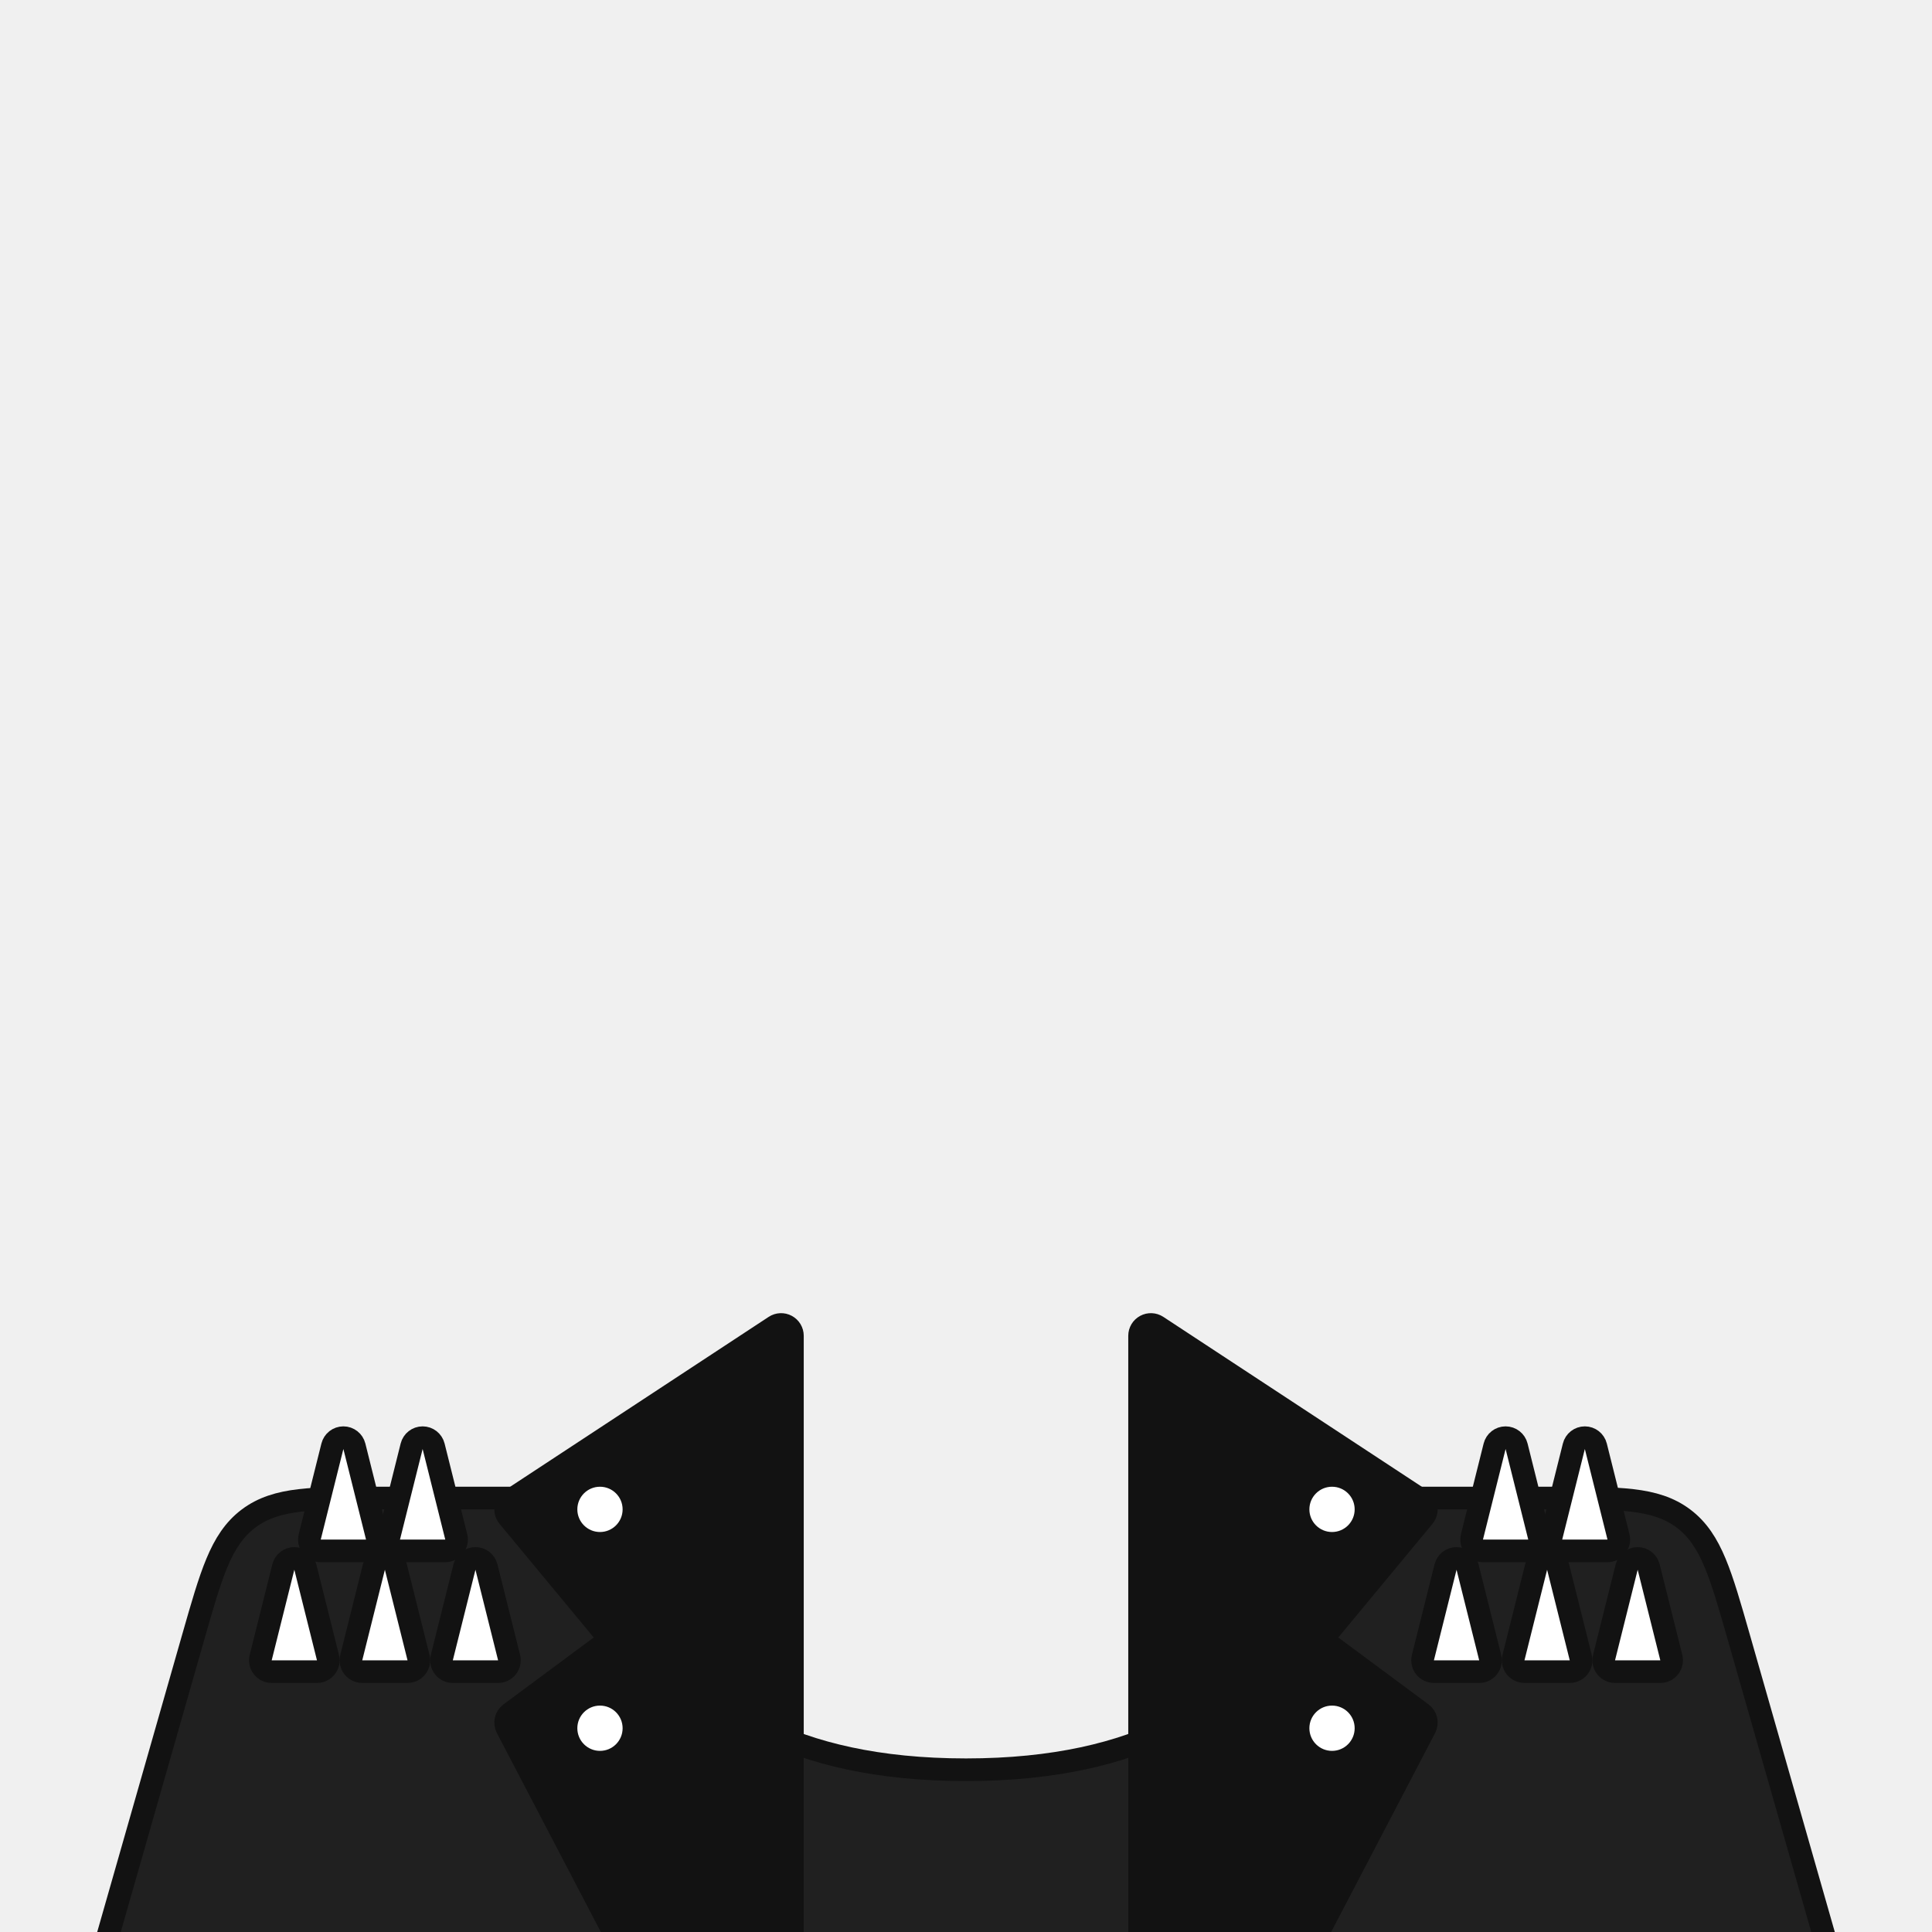
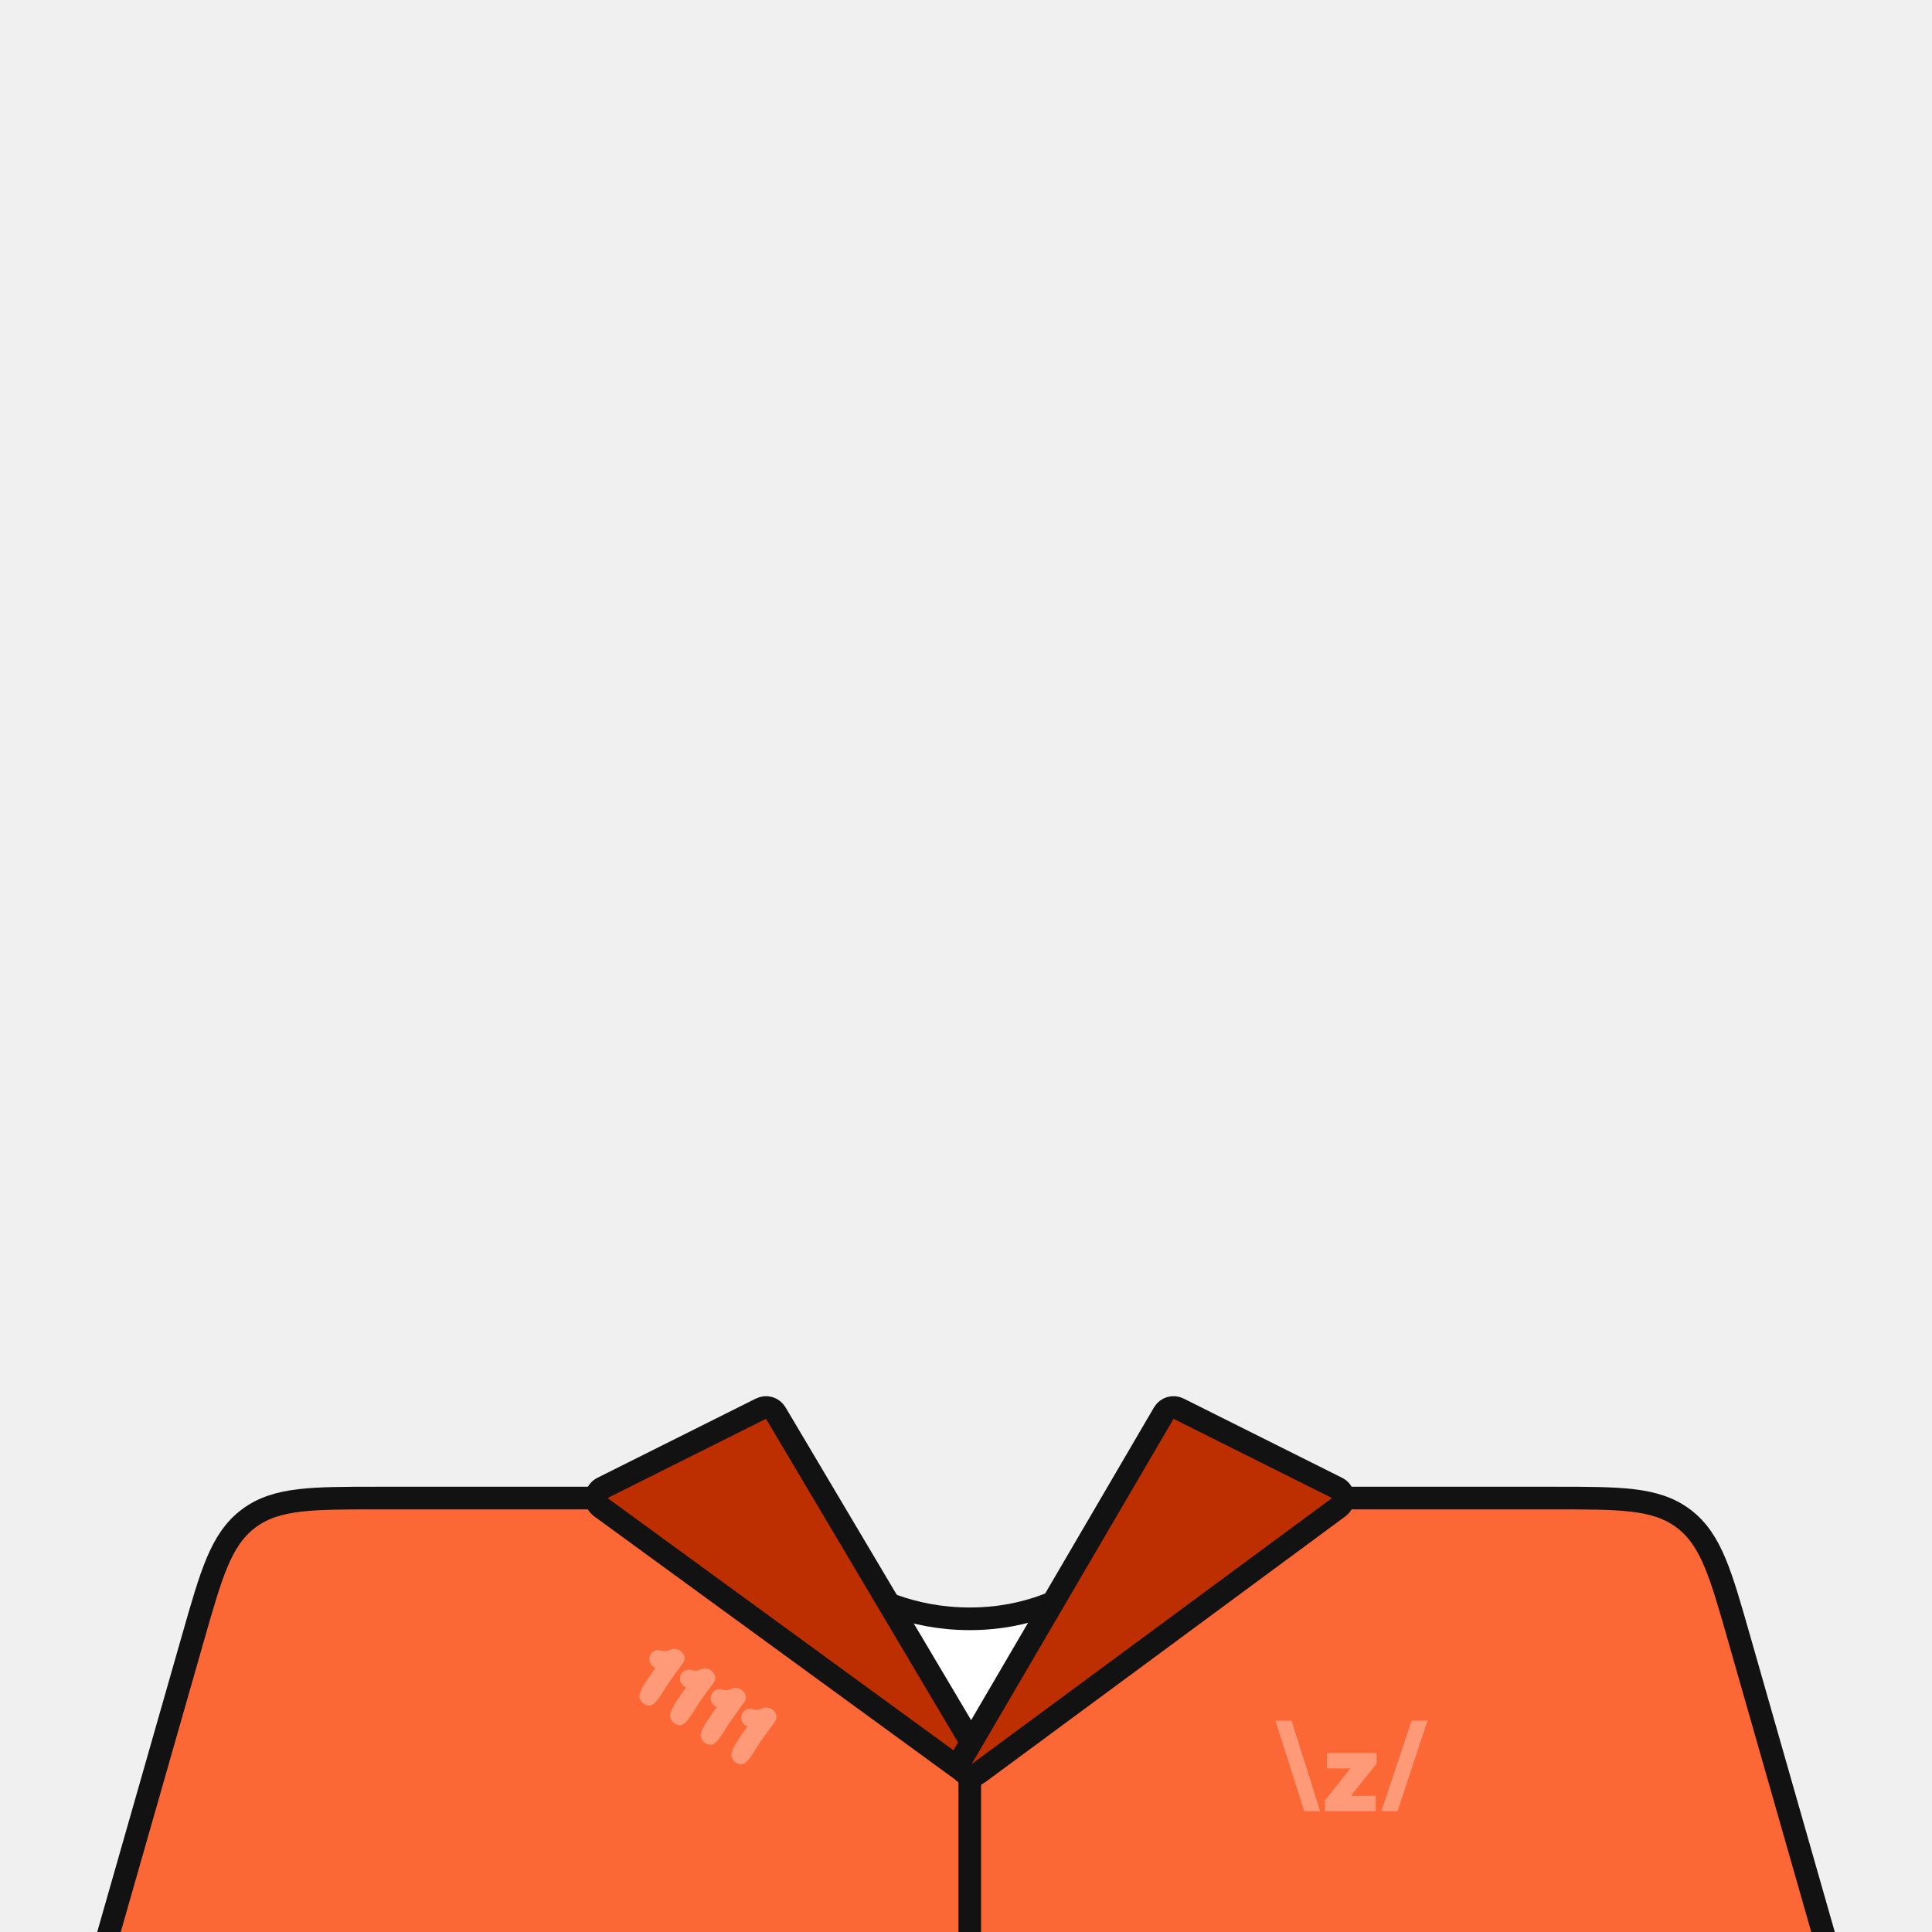
<svg xmlns="http://www.w3.org/2000/svg" width="512" height="512" viewBox="0 0 512 512" fill="none">
-   <g clip-path="url(#clip0_1672_4321)">
-     <path d="M163 399.997V399.995V397H160H100.206L100.012 397C91.463 397 84.784 397 79.45 397.625C73.998 398.265 69.633 399.586 65.844 402.445C62.055 405.303 59.585 409.136 57.472 414.203C55.406 419.16 53.571 425.583 51.222 433.803L51.169 433.989L29.115 511.176L28.023 515H32H480H483.977L482.885 511.176L460.831 433.989L460.778 433.801C458.429 425.582 456.594 419.159 454.528 414.203C452.415 409.136 449.945 405.303 446.156 402.445C442.367 399.586 438.002 398.265 432.55 397.625C427.217 397 420.537 397 411.988 397L411.794 397H352H349V399.995V399.997V399.997V400L349 400.02C349 400.044 348.999 400.085 348.998 400.142C348.995 400.256 348.99 400.435 348.98 400.675C348.958 401.156 348.915 401.878 348.826 402.809C348.649 404.672 348.291 407.361 347.572 410.599C346.131 417.084 343.25 425.717 337.504 434.336C326.128 451.399 303.126 469 256 469C208.874 469 185.872 451.399 174.496 434.336C168.75 425.717 165.87 417.084 164.429 410.599C163.709 407.361 163.351 404.672 163.174 402.809C163.085 401.878 163.042 401.156 163.021 400.675C163.01 400.435 163.005 400.256 163.002 400.142C163.001 400.085 163 400.044 163 400.02L163 400V399.997V399.997Z" fill="#202020" stroke="#121212" stroke-width="6" />
-     <path d="M135.352 397.493C134.639 397.961 134.16 398.712 134.033 399.555C133.907 400.399 134.146 401.257 134.69 401.914L161.67 434.476L135.213 454.09C134.027 454.969 133.657 456.581 134.341 457.889L163.341 513.389C163.858 514.379 164.883 515 166 515H207C208.657 515 210 513.657 210 512V354C210 352.897 209.395 351.883 208.424 351.36C207.454 350.836 206.274 350.887 205.352 351.493L135.352 397.493Z" fill="#121212" stroke="#121212" stroke-width="6" stroke-linejoin="round" />
-     <circle cx="159" cy="400" r="6" fill="white" />
-     <circle cx="159" cy="458" r="6" fill="white" />
-     <path d="M376.648 397.493C377.361 397.961 377.84 398.712 377.967 399.555C378.093 400.399 377.854 401.257 377.31 401.914L350.33 434.476L376.787 454.09C377.973 454.969 378.343 456.581 377.659 457.889L348.659 513.389C348.142 514.379 347.117 515 346 515H305C303.343 515 302 513.657 302 512V354C302 352.897 302.605 351.883 303.576 351.36C304.546 350.836 305.726 350.887 306.648 351.493L376.648 397.493Z" fill="#121212" stroke="#121212" stroke-width="6" stroke-linejoin="round" />
-     <circle cx="353" cy="400" r="6" fill="white" />
-     <circle cx="353" cy="458" r="6" fill="white" />
-     <path d="M82.09 407.272C81.865 408.169 82.067 409.118 82.635 409.846C83.204 410.574 84.076 411 85 411H97C97.924 411 98.796 410.574 99.365 409.846C99.933 409.118 100.134 408.169 99.91 407.272L93.91 383.272C93.577 381.937 92.377 381 91 381C89.623 381 88.423 381.937 88.09 383.272L82.09 407.272Z" fill="white" stroke="#121212" stroke-width="6" stroke-linejoin="round" />
-     <path d="M390.09 407.272C389.866 408.169 390.067 409.118 390.635 409.846C391.204 410.574 392.076 411 393 411H405C405.924 411 406.796 410.574 407.365 409.846C407.933 409.118 408.134 408.169 407.91 407.272L401.91 383.272C401.577 381.937 400.377 381 399 381C397.623 381 396.423 381.937 396.09 383.272L390.09 407.272Z" fill="white" stroke="#121212" stroke-width="6" stroke-linejoin="round" />
-     <path d="M69.09 439.272C68.865 440.169 69.067 441.118 69.635 441.846C70.204 442.574 71.076 443 72 443H84C84.924 443 85.796 442.574 86.365 441.846C86.933 441.118 87.135 440.169 86.91 439.272L80.91 415.272C80.577 413.937 79.377 413 78 413C76.623 413 75.423 413.937 75.09 415.272L69.09 439.272Z" fill="white" stroke="#121212" stroke-width="6" stroke-linejoin="round" />
-     <path d="M377.09 439.272C376.866 440.169 377.067 441.118 377.635 441.846C378.204 442.574 379.076 443 380 443H392C392.924 443 393.796 442.574 394.365 441.846C394.933 441.118 395.134 440.169 394.91 439.272L388.91 415.272C388.577 413.937 387.377 413 386 413C384.623 413 383.423 413.937 383.09 415.272L377.09 439.272Z" fill="white" stroke="#121212" stroke-width="6" stroke-linejoin="round" />
-     <path d="M93.09 439.272C92.865 440.169 93.067 441.118 93.635 441.846C94.204 442.574 95.076 443 96 443H108C108.924 443 109.796 442.574 110.365 441.846C110.933 441.118 111.134 440.169 110.91 439.272L104.91 415.272C104.577 413.937 103.377 413 102 413C100.623 413 99.423 413.937 99.09 415.272L93.09 439.272Z" fill="white" stroke="#121212" stroke-width="6" stroke-linejoin="round" />
-     <path d="M401.09 439.272C400.866 440.169 401.067 441.118 401.635 441.846C402.204 442.574 403.076 443 404 443H416C416.924 443 417.796 442.574 418.365 441.846C418.933 441.118 419.134 440.169 418.91 439.272L412.91 415.272C412.577 413.937 411.377 413 410 413C408.623 413 407.423 413.937 407.09 415.272L401.09 439.272Z" fill="white" stroke="#121212" stroke-width="6" stroke-linejoin="round" />
-     <path d="M103.09 407.272C102.866 408.169 103.067 409.118 103.635 409.846C104.204 410.574 105.076 411 106 411H118C118.924 411 119.796 410.574 120.365 409.846C120.933 409.118 121.134 408.169 120.91 407.272L114.91 383.272C114.577 381.937 113.377 381 112 381C110.623 381 109.423 381.937 109.09 383.272L103.09 407.272Z" fill="white" stroke="#121212" stroke-width="6" stroke-linejoin="round" />
-     <path d="M411.09 407.272C410.866 408.169 411.067 409.118 411.635 409.846C412.204 410.574 413.076 411 414 411H426C426.924 411 427.796 410.574 428.365 409.846C428.933 409.118 429.134 408.169 428.91 407.272L422.91 383.272C422.577 381.937 421.377 381 420 381C418.623 381 417.423 381.937 417.09 383.272L411.09 407.272Z" fill="white" stroke="#121212" stroke-width="6" stroke-linejoin="round" />
-     <path d="M117.09 439.272C116.866 440.169 117.067 441.118 117.635 441.846C118.204 442.574 119.076 443 120 443H132C132.924 443 133.796 442.574 134.365 441.846C134.933 441.118 135.134 440.169 134.91 439.272L128.91 415.272C128.577 413.937 127.377 413 126 413C124.623 413 123.423 413.937 123.09 415.272L117.09 439.272Z" fill="white" stroke="#121212" stroke-width="6" stroke-linejoin="round" />
-     <path d="M425.09 439.272C424.866 440.169 425.067 441.118 425.635 441.846C426.204 442.574 427.076 443 428 443H440C440.924 443 441.796 442.574 442.365 441.846C442.933 441.118 443.134 440.169 442.91 439.272L436.91 415.272C436.577 413.937 435.377 413 434 413C432.623 413 431.423 413.937 431.09 415.272L425.09 439.272Z" fill="white" stroke="#121212" stroke-width="6" stroke-linejoin="round" />
+   <g clip-path="url(#clip0_1672_4312)">
+     <path d="M207 484H204V481V408V398.794L209.421 406.228L209.422 406.229L209.423 406.231L209.424 406.232L209.424 406.233L209.45 406.267C209.475 406.301 209.518 406.357 209.577 406.433C209.694 406.585 209.878 406.818 210.129 407.121C210.629 407.727 211.392 408.61 212.412 409.678C214.454 411.817 217.515 414.685 221.551 417.555C229.62 423.293 241.525 429 257 429C272.461 429 283.842 423.304 291.378 417.607C295.153 414.753 297.958 411.903 299.809 409.779C300.733 408.718 301.417 407.842 301.862 407.243C302.084 406.943 302.247 406.713 302.35 406.564C302.401 406.49 302.438 406.435 302.46 406.403L302.48 406.372L302.481 406.371L302.481 406.37L302.482 406.369L302.483 406.367L308 397.825V408V481V484H305H207Z" fill="white" stroke="#121212" stroke-width="6" />
+     <path d="M209.404 398.206L208.504 397H207H100.206L100.012 397C91.463 397 84.783 397 79.45 397.625C73.998 398.265 69.633 399.586 65.844 402.445C62.055 405.303 59.585 409.136 57.472 414.203C55.406 419.16 53.571 425.583 51.222 433.803L51.169 433.989L29.115 511.176L28.023 515H32H480H483.977L482.885 511.176L460.831 433.989L460.778 433.801C458.429 425.582 456.594 419.159 454.528 414.203C452.415 409.136 449.945 405.303 446.156 402.445C442.367 399.586 438.002 398.265 432.55 397.625C427.217 397 420.537 397 411.988 397L411.794 397H305H303.459L302.561 398.253L256.951 461.918L209.404 398.206Z" fill="#FC6736" stroke="#121212" stroke-width="6" />
+     <path d="M338 456L345.629 480H349.857L342.292 456H338ZM374.078 456L366.068 480H370.36L378.307 456H374.079H374.078ZM351.653 468.652H357.853L351.113 477.139V480H364.591V475.899H358.018L364.814 467.412V464.551H351.653V468.652Z" fill="#FF9A78" />
+     <path d="M201.986 452.744C204.136 451.697 206.909 454.265 205.307 456.374C204.028 458.063 202.791 459.779 201.593 461.52C200.37 463.302 199.338 465.32 197.878 466.893C196.202 468.671 193.177 466.54 193.913 464.362C194.599 462.351 196.027 460.472 197.224 458.73C197.49 458.359 197.768 457.967 198.034 457.596C197.832 457.467 197.65 457.351 197.467 457.234C195.371 455.611 196.763 452.228 199.44 452.941C200.384 453.202 201.089 453.168 201.986 452.744Z" fill="#FF9A78" />
+     <path d="M193.867 447.56C196.016 446.513 198.79 449.081 197.187 451.19C195.909 452.88 194.672 454.595 193.474 456.336C192.251 458.118 191.219 460.136 189.759 461.709C188.083 463.487 185.058 461.356 185.794 459.178C186.48 457.167 187.908 455.288 189.105 453.547C189.371 453.175 189.649 452.784 189.915 452.412C189.712 452.283 189.53 452.167 189.348 452.051C187.252 450.428 188.644 447.045 191.321 447.757C192.265 448.018 192.97 447.984 193.867 447.56Z" fill="#FF9A78" />
+     <path d="M185.748 442.376C187.897 441.329 190.671 443.897 189.068 446.006C187.79 447.695 186.552 449.411 185.355 451.152C184.132 452.934 183.1 454.952 181.64 456.525C179.964 458.303 176.939 456.172 177.675 453.994C178.361 451.983 179.789 450.104 180.986 448.363C181.251 447.991 181.53 447.6 181.796 447.228C181.593 447.099 181.411 446.983 181.229 446.866C179.133 445.243 180.524 441.86 183.202 442.573C184.145 442.834 184.85 442.8 185.748 442.376Z" fill="#FF9A78" />
+     <path d="M177.628 437.193C179.778 436.145 182.552 438.713 180.949 440.822C179.671 442.512 178.433 444.227 177.236 445.969C176.013 447.75 174.981 449.768 173.521 451.341C171.845 453.119 168.82 450.988 169.556 448.81C170.242 446.799 171.669 444.92 172.867 443.179C173.132 442.807 173.411 442.416 173.676 442.044C173.474 441.915 173.292 441.799 173.11 441.683C171.014 440.06 172.405 436.677 175.082 437.389C176.026 437.65 176.731 437.616 177.628 437.193Z" fill="#FF9A78" />
+     <path d="M205.58 374.469C204.777 373.116 203.065 372.613 201.658 373.317L159.658 394.317C158.722 394.785 158.097 395.707 158.01 396.751C157.923 397.794 158.387 398.807 159.232 399.424L255.232 469.424C256.383 470.263 257.965 470.177 259.019 469.219C260.072 468.261 260.307 466.694 259.58 465.469L205.58 374.469Z" fill="#BD2F00" stroke="#121212" stroke-width="6" stroke-linejoin="round" />
+     <path d="M257 465L257 512" stroke="#121212" stroke-width="6" />
+     <path d="M308.41 374.486C309.208 373.121 310.928 372.61 312.342 373.317L354.342 394.317C355.275 394.784 355.899 395.702 355.989 396.742C356.079 397.782 355.622 398.794 354.782 399.414L259.282 469.914C258.136 470.759 256.554 470.683 255.495 469.732C254.436 468.78 254.192 467.215 254.91 465.986L308.41 374.486Z" fill="#BD2F00" stroke="#121212" stroke-width="6" stroke-linejoin="round" />
  </g>
  <defs>
-     <clipPath id="clip0_1672_4321">
+     <clipPath id="clip0_1672_4312">
      <rect width="512" height="512" fill="white" />
    </clipPath>
  </defs>
</svg>
